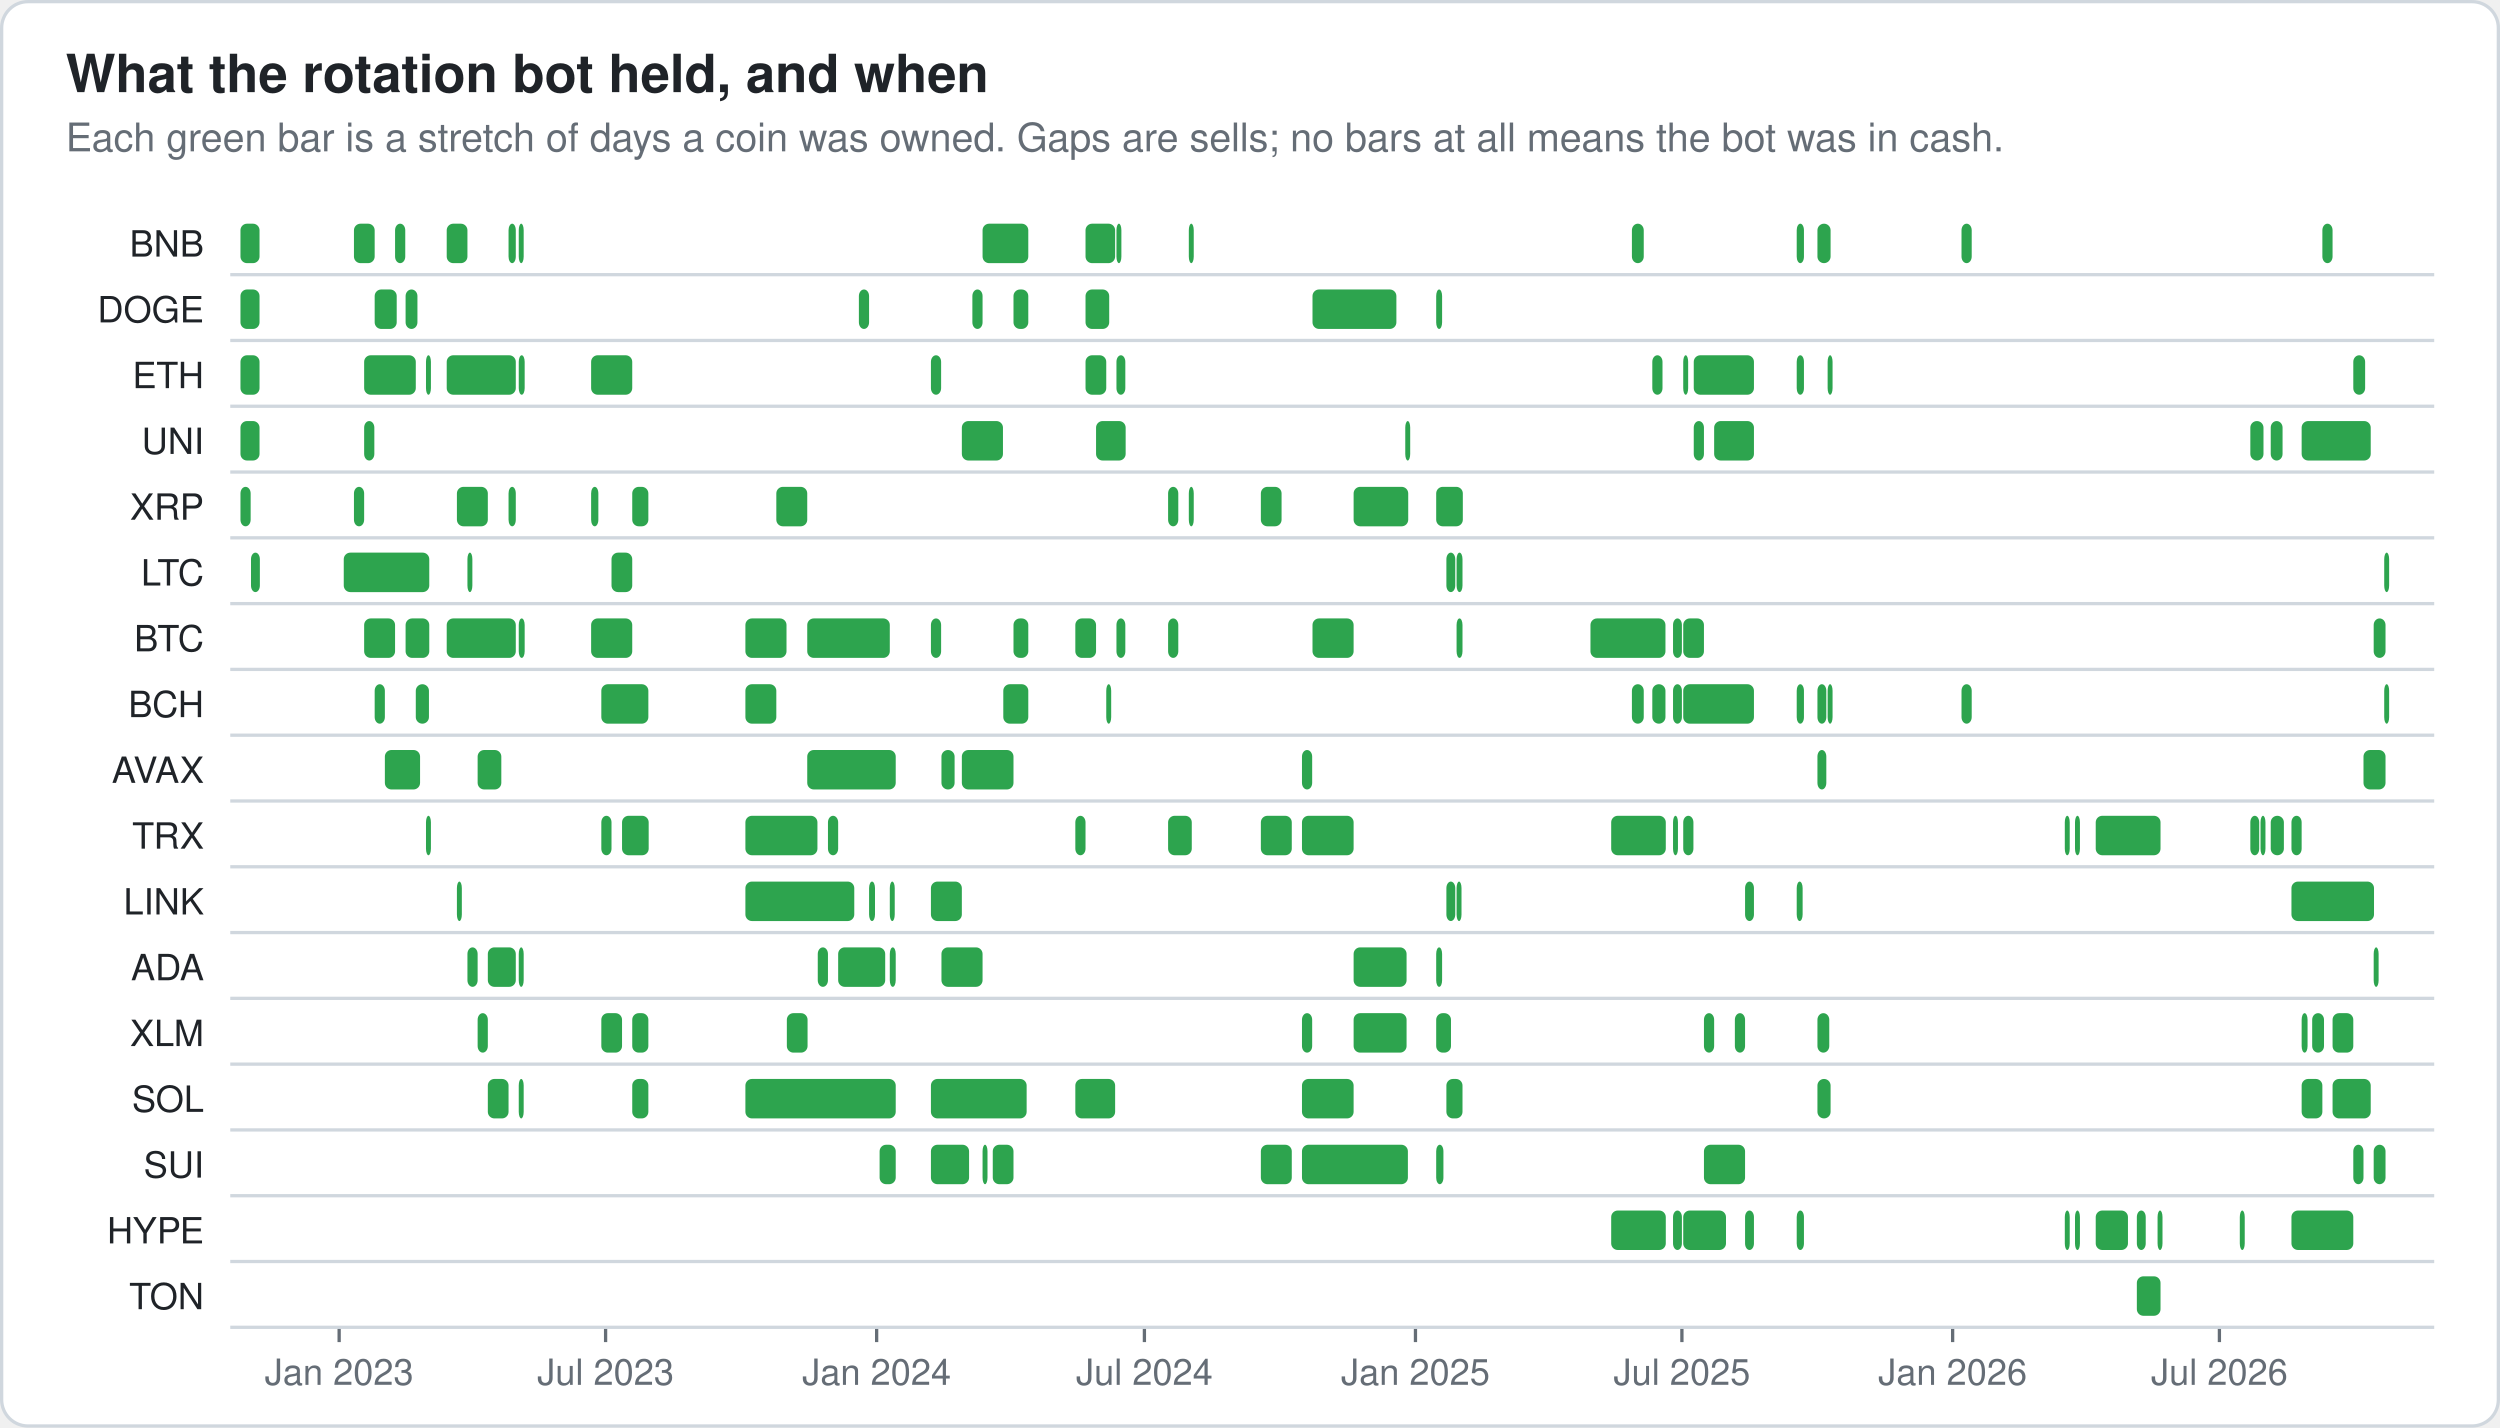
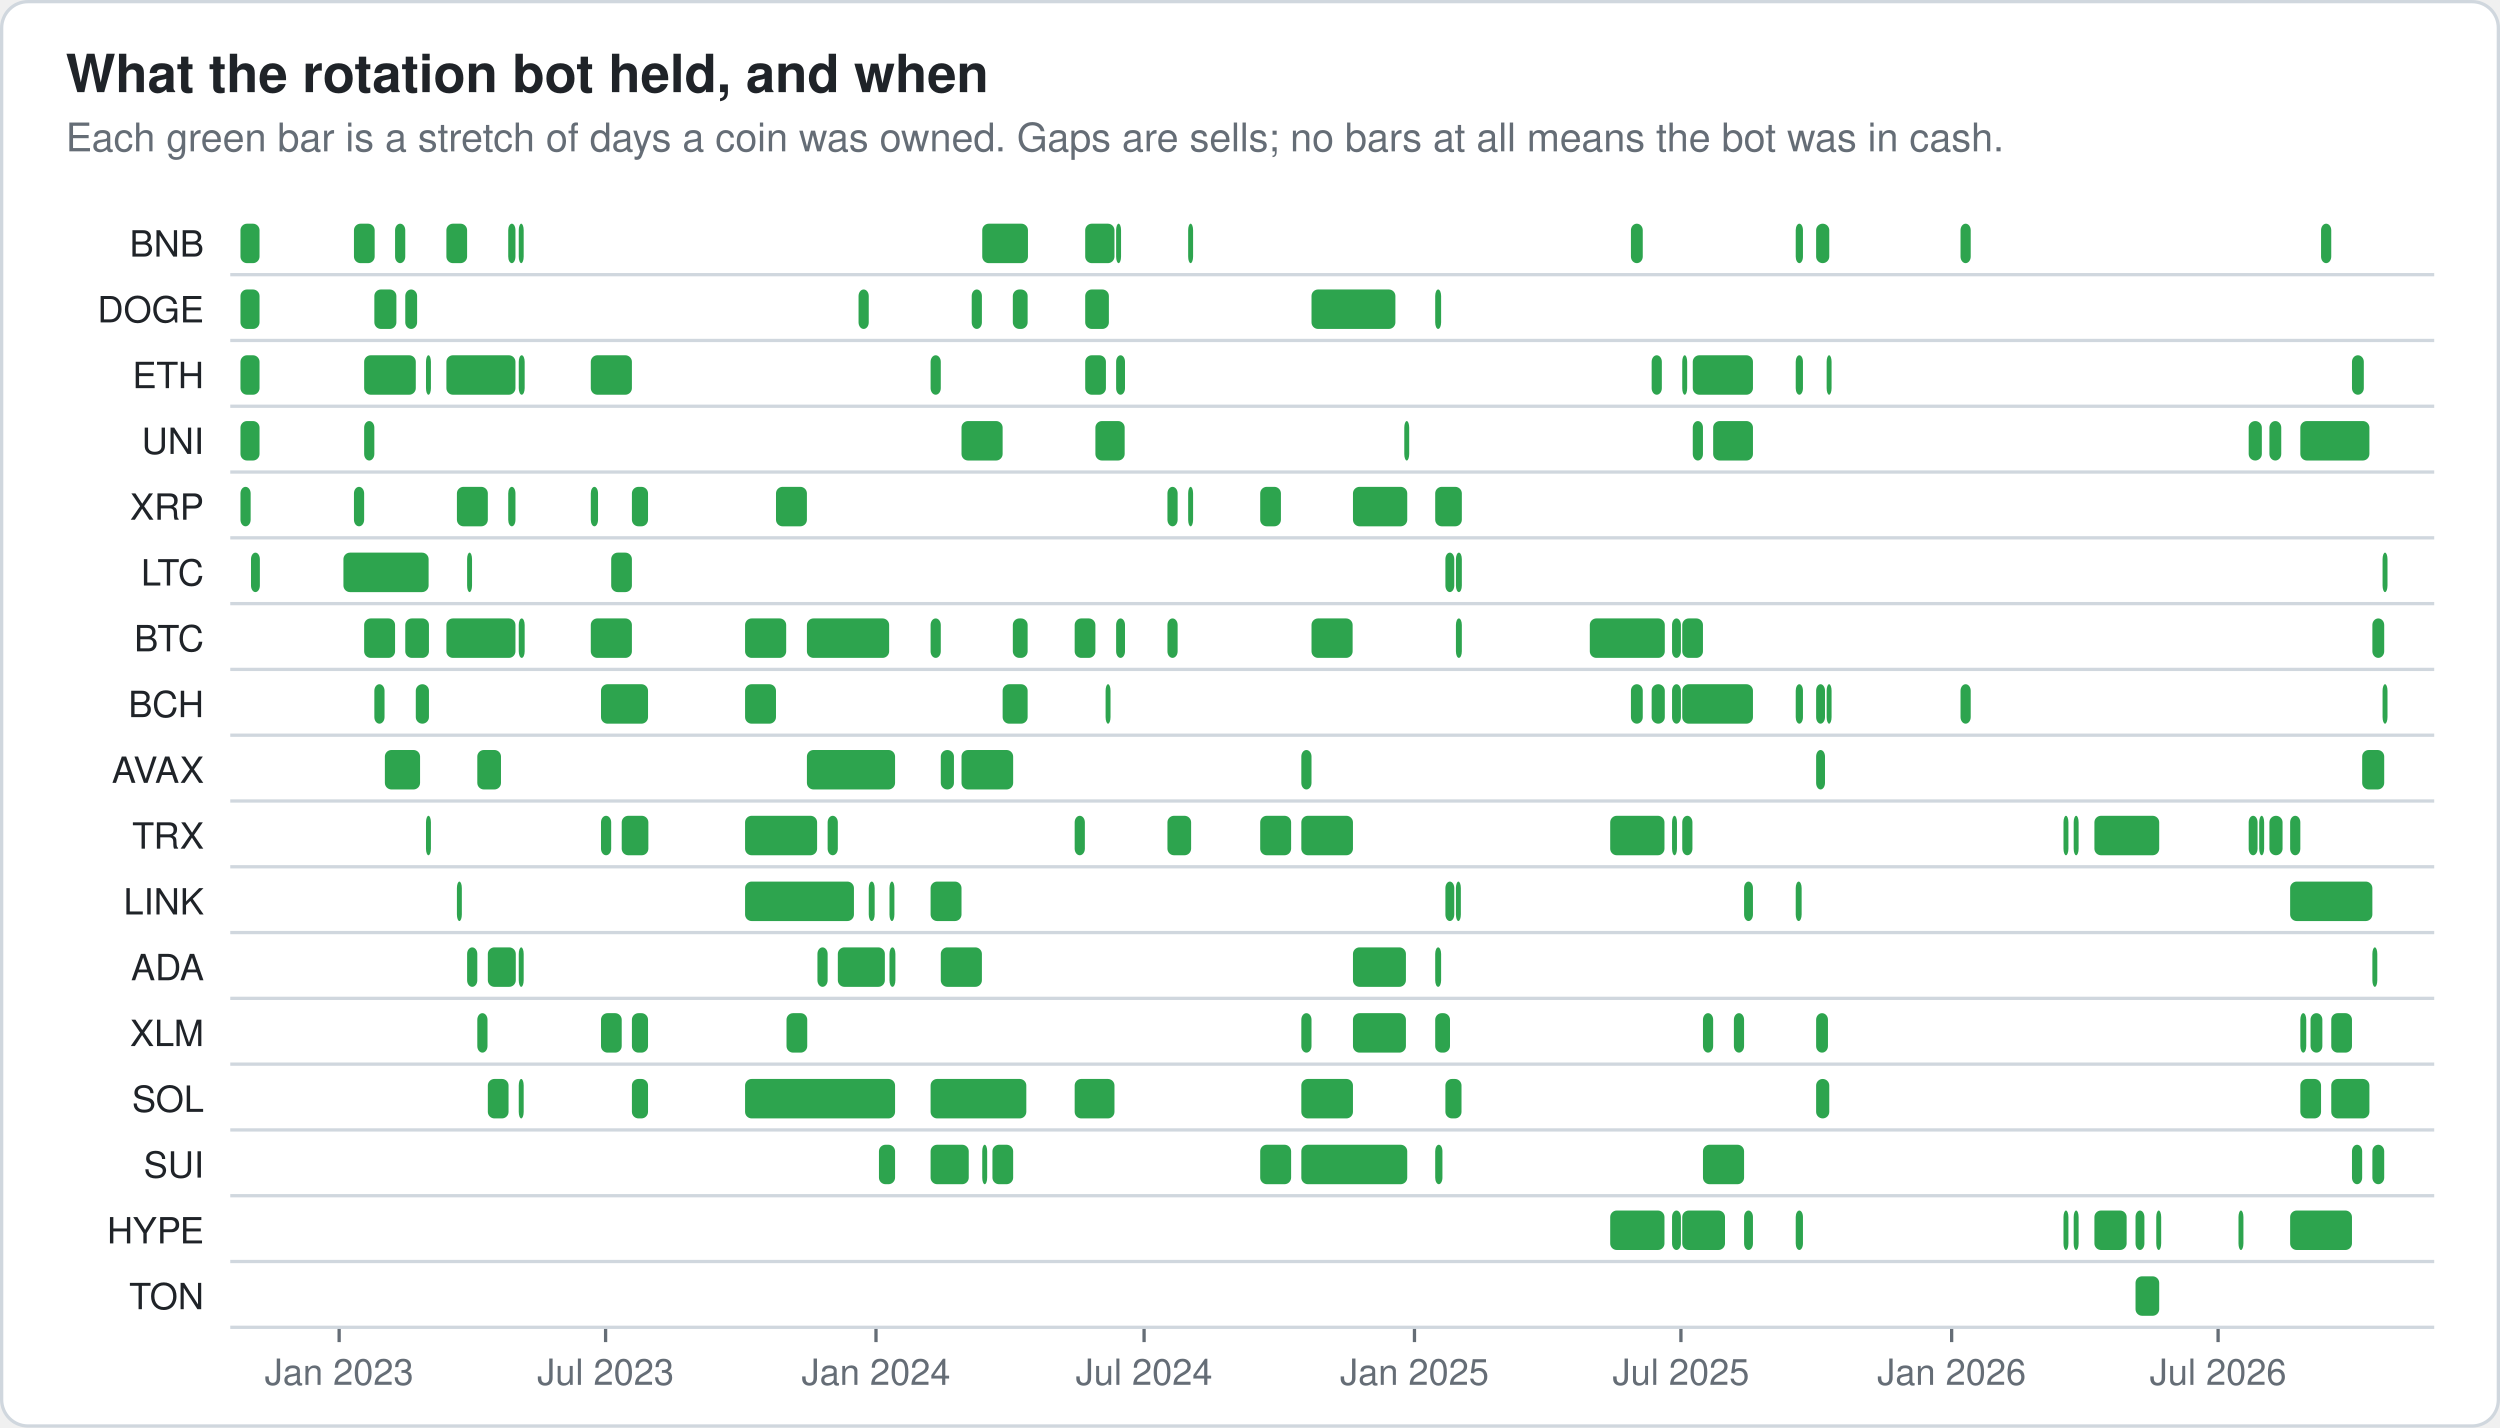
<svg xmlns="http://www.w3.org/2000/svg" width="760" height="434" viewBox="0 0 760 434" font-family="Helvetica, Arial, sans-serif">
  <rect x="0.5" y="0.5" width="759" height="433" rx="8" fill="#ffffff" stroke="#d0d7de" />
  <text x="20" y="28" font-size="16" font-weight="bold" fill="#1f2328">What the rotation bot held, and when</text>
  <text x="20" y="46" font-size="12" fill="#656d76">Each green bar is a stretch of days a coin was owned. Gaps are sells; no bars at all means the bot was in cash.</text>
  <text x="62" y="78" font-size="11" text-anchor="end" fill="#1f2328">BNB</text>
  <line x1="70" y1="83.5" x2="740" y2="83.5" stroke="#d0d7de" />
  <rect x="73.1" y="68" width="5.8" height="12" rx="2" fill="#2da44e" />
  <rect x="107.6" y="68" width="6.3" height="12" rx="2" fill="#2da44e" />
  <rect x="120.1" y="68" width="3.1" height="12" rx="2" fill="#2da44e" />
-   <rect x="135.8" y="68" width="6.3" height="12" rx="2" fill="#2da44e" />
-   <rect x="154.6" y="68" width="2.2" height="12" rx="2" fill="#2da44e" />
+   <rect x="135.7" y="68" width="6.3" height="12" rx="2" fill="#2da44e" />
+   <rect x="154.5" y="68" width="2.2" height="12" rx="2" fill="#2da44e" />
  <rect x="157.7" y="68" width="1.5" height="12" rx="2" fill="#2da44e" />
-   <rect x="298.7" y="68" width="13.9" height="12" rx="2" fill="#2da44e" />
-   <rect x="330.0" y="68" width="9.0" height="12" rx="2" fill="#2da44e" />
-   <rect x="339.4" y="68" width="1.5" height="12" rx="2" fill="#2da44e" />
-   <rect x="361.4" y="68" width="1.5" height="12" rx="2" fill="#2da44e" />
-   <rect x="496.1" y="68" width="3.6" height="12" rx="2" fill="#2da44e" />
-   <rect x="546.2" y="68" width="2.2" height="12" rx="2" fill="#2da44e" />
-   <rect x="552.5" y="68" width="4.0" height="12" rx="2" fill="#2da44e" />
-   <rect x="596.3" y="68" width="3.1" height="12" rx="2" fill="#2da44e" />
-   <rect x="706.0" y="68" width="3.1" height="12" rx="2" fill="#2da44e" />
+   <rect x="298.6" y="68" width="13.9" height="12" rx="2" fill="#2da44e" />
+   <rect x="329.9" y="68" width="8.9" height="12" rx="2" fill="#2da44e" />
+   <rect x="339.3" y="68" width="1.5" height="12" rx="2" fill="#2da44e" />
+   <rect x="361.2" y="68" width="1.5" height="12" rx="2" fill="#2da44e" />
+   <rect x="495.8" y="68" width="3.6" height="12" rx="2" fill="#2da44e" />
+   <rect x="545.9" y="68" width="2.2" height="12" rx="2" fill="#2da44e" />
+   <rect x="552.1" y="68" width="4.0" height="12" rx="2" fill="#2da44e" />
+   <rect x="596.0" y="68" width="3.1" height="12" rx="2" fill="#2da44e" />
+   <rect x="705.6" y="68" width="3.1" height="12" rx="2" fill="#2da44e" />
  <text x="62" y="98" font-size="11" text-anchor="end" fill="#1f2328">DOGE</text>
  <line x1="70" y1="103.5" x2="740" y2="103.5" stroke="#d0d7de" />
  <rect x="73.1" y="88" width="5.8" height="12" rx="2" fill="#2da44e" />
-   <rect x="113.9" y="88" width="6.7" height="12" rx="2" fill="#2da44e" />
-   <rect x="123.3" y="88" width="3.6" height="12" rx="2" fill="#2da44e" />
-   <rect x="261.1" y="88" width="3.1" height="12" rx="2" fill="#2da44e" />
-   <rect x="295.6" y="88" width="3.1" height="12" rx="2" fill="#2da44e" />
-   <rect x="308.1" y="88" width="4.5" height="12" rx="2" fill="#2da44e" />
-   <rect x="330.0" y="88" width="7.2" height="12" rx="2" fill="#2da44e" />
-   <rect x="399.0" y="88" width="25.5" height="12" rx="2" fill="#2da44e" />
-   <rect x="436.6" y="88" width="1.8" height="12" rx="2" fill="#2da44e" />
+   <rect x="113.8" y="88" width="6.7" height="12" rx="2" fill="#2da44e" />
+   <rect x="123.2" y="88" width="3.6" height="12" rx="2" fill="#2da44e" />
+   <rect x="261.0" y="88" width="3.1" height="12" rx="2" fill="#2da44e" />
+   <rect x="295.4" y="88" width="3.1" height="12" rx="2" fill="#2da44e" />
+   <rect x="307.9" y="88" width="4.5" height="12" rx="2" fill="#2da44e" />
+   <rect x="329.9" y="88" width="7.2" height="12" rx="2" fill="#2da44e" />
+   <rect x="398.7" y="88" width="25.5" height="12" rx="2" fill="#2da44e" />
+   <rect x="436.3" y="88" width="1.8" height="12" rx="2" fill="#2da44e" />
  <text x="62" y="118" font-size="11" text-anchor="end" fill="#1f2328">ETH</text>
  <line x1="70" y1="123.5" x2="740" y2="123.5" stroke="#d0d7de" />
  <rect x="73.1" y="108" width="5.8" height="12" rx="2" fill="#2da44e" />
  <rect x="110.7" y="108" width="15.7" height="12" rx="2" fill="#2da44e" />
  <rect x="129.5" y="108" width="1.5" height="12" rx="2" fill="#2da44e" />
-   <rect x="135.8" y="108" width="21.0" height="12" rx="2" fill="#2da44e" />
+   <rect x="135.7" y="108" width="21.0" height="12" rx="2" fill="#2da44e" />
  <rect x="157.7" y="108" width="1.8" height="12" rx="2" fill="#2da44e" />
-   <rect x="179.7" y="108" width="12.5" height="12" rx="2" fill="#2da44e" />
-   <rect x="283.0" y="108" width="3.1" height="12" rx="2" fill="#2da44e" />
-   <rect x="330.0" y="108" width="6.3" height="12" rx="2" fill="#2da44e" />
-   <rect x="339.4" y="108" width="2.7" height="12" rx="2" fill="#2da44e" />
-   <rect x="502.3" y="108" width="3.1" height="12" rx="2" fill="#2da44e" />
-   <rect x="511.7" y="108" width="1.5" height="12" rx="2" fill="#2da44e" />
-   <rect x="514.9" y="108" width="18.3" height="12" rx="2" fill="#2da44e" />
-   <rect x="546.2" y="108" width="2.2" height="12" rx="2" fill="#2da44e" />
-   <rect x="555.6" y="108" width="1.5" height="12" rx="2" fill="#2da44e" />
-   <rect x="715.4" y="108" width="3.6" height="12" rx="2" fill="#2da44e" />
+   <rect x="179.6" y="108" width="12.5" height="12" rx="2" fill="#2da44e" />
+   <rect x="282.9" y="108" width="3.1" height="12" rx="2" fill="#2da44e" />
+   <rect x="329.9" y="108" width="6.3" height="12" rx="2" fill="#2da44e" />
+   <rect x="339.3" y="108" width="2.7" height="12" rx="2" fill="#2da44e" />
+   <rect x="502.1" y="108" width="3.1" height="12" rx="2" fill="#2da44e" />
+   <rect x="511.4" y="108" width="1.5" height="12" rx="2" fill="#2da44e" />
+   <rect x="514.6" y="108" width="18.3" height="12" rx="2" fill="#2da44e" />
+   <rect x="545.9" y="108" width="2.2" height="12" rx="2" fill="#2da44e" />
+   <rect x="555.3" y="108" width="1.5" height="12" rx="2" fill="#2da44e" />
+   <rect x="715.0" y="108" width="3.6" height="12" rx="2" fill="#2da44e" />
  <text x="62" y="138" font-size="11" text-anchor="end" fill="#1f2328">UNI</text>
  <line x1="70" y1="143.5" x2="740" y2="143.5" stroke="#d0d7de" />
  <rect x="73.1" y="128" width="5.8" height="12" rx="2" fill="#2da44e" />
  <rect x="110.7" y="128" width="3.1" height="12" rx="2" fill="#2da44e" />
-   <rect x="292.4" y="128" width="12.5" height="12" rx="2" fill="#2da44e" />
-   <rect x="333.2" y="128" width="9.0" height="12" rx="2" fill="#2da44e" />
-   <rect x="427.2" y="128" width="1.5" height="12" rx="2" fill="#2da44e" />
-   <rect x="514.9" y="128" width="3.1" height="12" rx="2" fill="#2da44e" />
-   <rect x="521.1" y="128" width="12.1" height="12" rx="2" fill="#2da44e" />
-   <rect x="684.1" y="128" width="4.0" height="12" rx="2" fill="#2da44e" />
-   <rect x="690.3" y="128" width="3.6" height="12" rx="2" fill="#2da44e" />
-   <rect x="699.7" y="128" width="21.0" height="12" rx="2" fill="#2da44e" />
+   <rect x="292.3" y="128" width="12.5" height="12" rx="2" fill="#2da44e" />
+   <rect x="333.0" y="128" width="8.9" height="12" rx="2" fill="#2da44e" />
+   <rect x="426.9" y="128" width="1.5" height="12" rx="2" fill="#2da44e" />
+   <rect x="514.6" y="128" width="3.1" height="12" rx="2" fill="#2da44e" />
+   <rect x="520.8" y="128" width="12.1" height="12" rx="2" fill="#2da44e" />
+   <rect x="683.6" y="128" width="4.0" height="12" rx="2" fill="#2da44e" />
+   <rect x="689.9" y="128" width="3.6" height="12" rx="2" fill="#2da44e" />
+   <rect x="699.3" y="128" width="21.0" height="12" rx="2" fill="#2da44e" />
  <text x="62" y="158" font-size="11" text-anchor="end" fill="#1f2328">XRP</text>
  <line x1="70" y1="163.5" x2="740" y2="163.5" stroke="#d0d7de" />
  <rect x="73.1" y="148" width="3.1" height="12" rx="2" fill="#2da44e" />
  <rect x="107.6" y="148" width="3.1" height="12" rx="2" fill="#2da44e" />
  <rect x="138.9" y="148" width="9.4" height="12" rx="2" fill="#2da44e" />
-   <rect x="154.6" y="148" width="2.2" height="12" rx="2" fill="#2da44e" />
-   <rect x="179.7" y="148" width="2.2" height="12" rx="2" fill="#2da44e" />
-   <rect x="192.2" y="148" width="4.9" height="12" rx="2" fill="#2da44e" />
-   <rect x="236.0" y="148" width="9.4" height="12" rx="2" fill="#2da44e" />
-   <rect x="355.1" y="148" width="3.1" height="12" rx="2" fill="#2da44e" />
-   <rect x="361.4" y="148" width="1.5" height="12" rx="2" fill="#2da44e" />
-   <rect x="383.3" y="148" width="6.3" height="12" rx="2" fill="#2da44e" />
-   <rect x="411.5" y="148" width="16.6" height="12" rx="2" fill="#2da44e" />
-   <rect x="436.6" y="148" width="8.1" height="12" rx="2" fill="#2da44e" />
+   <rect x="154.5" y="148" width="2.2" height="12" rx="2" fill="#2da44e" />
+   <rect x="179.6" y="148" width="2.2" height="12" rx="2" fill="#2da44e" />
+   <rect x="192.1" y="148" width="4.9" height="12" rx="2" fill="#2da44e" />
+   <rect x="235.9" y="148" width="9.4" height="12" rx="2" fill="#2da44e" />
+   <rect x="354.9" y="148" width="3.1" height="12" rx="2" fill="#2da44e" />
+   <rect x="361.2" y="148" width="1.5" height="12" rx="2" fill="#2da44e" />
+   <rect x="383.1" y="148" width="6.3" height="12" rx="2" fill="#2da44e" />
+   <rect x="411.3" y="148" width="16.5" height="12" rx="2" fill="#2da44e" />
+   <rect x="436.3" y="148" width="8.1" height="12" rx="2" fill="#2da44e" />
  <text x="62" y="178" font-size="11" text-anchor="end" fill="#1f2328">LTC</text>
  <line x1="70" y1="183.5" x2="740" y2="183.5" stroke="#d0d7de" />
  <rect x="76.3" y="168" width="2.7" height="12" rx="2" fill="#2da44e" />
-   <rect x="104.5" y="168" width="26.0" height="12" rx="2" fill="#2da44e" />
-   <rect x="142.1" y="168" width="1.5" height="12" rx="2" fill="#2da44e" />
-   <rect x="185.9" y="168" width="6.3" height="12" rx="2" fill="#2da44e" />
-   <rect x="439.7" y="168" width="2.7" height="12" rx="2" fill="#2da44e" />
-   <rect x="442.8" y="168" width="1.8" height="12" rx="2" fill="#2da44e" />
-   <rect x="724.8" y="168" width="1.5" height="12" rx="2" fill="#2da44e" />
+   <rect x="104.4" y="168" width="25.9" height="12" rx="2" fill="#2da44e" />
+   <rect x="142.0" y="168" width="1.5" height="12" rx="2" fill="#2da44e" />
+   <rect x="185.8" y="168" width="6.3" height="12" rx="2" fill="#2da44e" />
+   <rect x="439.4" y="168" width="2.7" height="12" rx="2" fill="#2da44e" />
+   <rect x="442.6" y="168" width="1.8" height="12" rx="2" fill="#2da44e" />
+   <rect x="724.3" y="168" width="1.5" height="12" rx="2" fill="#2da44e" />
  <text x="62" y="198" font-size="11" text-anchor="end" fill="#1f2328">BTC</text>
  <line x1="70" y1="203.5" x2="740" y2="203.5" stroke="#d0d7de" />
  <rect x="110.7" y="188" width="9.4" height="12" rx="2" fill="#2da44e" />
-   <rect x="123.3" y="188" width="7.2" height="12" rx="2" fill="#2da44e" />
-   <rect x="135.8" y="188" width="21.0" height="12" rx="2" fill="#2da44e" />
+   <rect x="123.2" y="188" width="7.2" height="12" rx="2" fill="#2da44e" />
+   <rect x="135.7" y="188" width="21.0" height="12" rx="2" fill="#2da44e" />
  <rect x="157.7" y="188" width="1.8" height="12" rx="2" fill="#2da44e" />
-   <rect x="179.7" y="188" width="12.5" height="12" rx="2" fill="#2da44e" />
-   <rect x="226.6" y="188" width="12.5" height="12" rx="2" fill="#2da44e" />
-   <rect x="245.4" y="188" width="25.1" height="12" rx="2" fill="#2da44e" />
-   <rect x="283.0" y="188" width="3.1" height="12" rx="2" fill="#2da44e" />
-   <rect x="308.1" y="188" width="4.5" height="12" rx="2" fill="#2da44e" />
-   <rect x="326.9" y="188" width="6.3" height="12" rx="2" fill="#2da44e" />
-   <rect x="339.4" y="188" width="2.7" height="12" rx="2" fill="#2da44e" />
-   <rect x="355.1" y="188" width="3.1" height="12" rx="2" fill="#2da44e" />
-   <rect x="399.0" y="188" width="12.5" height="12" rx="2" fill="#2da44e" />
-   <rect x="442.8" y="188" width="1.8" height="12" rx="2" fill="#2da44e" />
-   <rect x="483.5" y="188" width="22.8" height="12" rx="2" fill="#2da44e" />
-   <rect x="508.6" y="188" width="2.7" height="12" rx="2" fill="#2da44e" />
-   <rect x="511.7" y="188" width="6.3" height="12" rx="2" fill="#2da44e" />
-   <rect x="721.6" y="188" width="3.6" height="12" rx="2" fill="#2da44e" />
+   <rect x="179.6" y="188" width="12.5" height="12" rx="2" fill="#2da44e" />
+   <rect x="226.5" y="188" width="12.5" height="12" rx="2" fill="#2da44e" />
+   <rect x="245.3" y="188" width="25.0" height="12" rx="2" fill="#2da44e" />
+   <rect x="282.9" y="188" width="3.1" height="12" rx="2" fill="#2da44e" />
+   <rect x="307.9" y="188" width="4.5" height="12" rx="2" fill="#2da44e" />
+   <rect x="326.7" y="188" width="6.3" height="12" rx="2" fill="#2da44e" />
+   <rect x="339.3" y="188" width="2.7" height="12" rx="2" fill="#2da44e" />
+   <rect x="354.9" y="188" width="3.1" height="12" rx="2" fill="#2da44e" />
+   <rect x="398.7" y="188" width="12.5" height="12" rx="2" fill="#2da44e" />
+   <rect x="442.6" y="188" width="1.8" height="12" rx="2" fill="#2da44e" />
+   <rect x="483.3" y="188" width="22.8" height="12" rx="2" fill="#2da44e" />
+   <rect x="508.3" y="188" width="2.7" height="12" rx="2" fill="#2da44e" />
+   <rect x="511.4" y="188" width="6.3" height="12" rx="2" fill="#2da44e" />
+   <rect x="721.2" y="188" width="3.6" height="12" rx="2" fill="#2da44e" />
  <text x="62" y="218" font-size="11" text-anchor="end" fill="#1f2328">BCH</text>
  <line x1="70" y1="223.5" x2="740" y2="223.5" stroke="#d0d7de" />
-   <rect x="113.9" y="208" width="3.1" height="12" rx="2" fill="#2da44e" />
+   <rect x="113.8" y="208" width="3.1" height="12" rx="2" fill="#2da44e" />
  <rect x="126.4" y="208" width="4.0" height="12" rx="2" fill="#2da44e" />
-   <rect x="182.8" y="208" width="14.3" height="12" rx="2" fill="#2da44e" />
-   <rect x="226.6" y="208" width="9.4" height="12" rx="2" fill="#2da44e" />
-   <rect x="305.0" y="208" width="7.6" height="12" rx="2" fill="#2da44e" />
-   <rect x="336.3" y="208" width="1.5" height="12" rx="2" fill="#2da44e" />
-   <rect x="496.1" y="208" width="3.6" height="12" rx="2" fill="#2da44e" />
-   <rect x="502.3" y="208" width="4.0" height="12" rx="2" fill="#2da44e" />
-   <rect x="508.6" y="208" width="2.7" height="12" rx="2" fill="#2da44e" />
-   <rect x="511.7" y="208" width="21.5" height="12" rx="2" fill="#2da44e" />
-   <rect x="546.2" y="208" width="2.2" height="12" rx="2" fill="#2da44e" />
-   <rect x="552.5" y="208" width="2.7" height="12" rx="2" fill="#2da44e" />
-   <rect x="555.6" y="208" width="1.5" height="12" rx="2" fill="#2da44e" />
-   <rect x="596.3" y="208" width="3.1" height="12" rx="2" fill="#2da44e" />
-   <rect x="724.8" y="208" width="1.5" height="12" rx="2" fill="#2da44e" />
+   <rect x="182.7" y="208" width="14.3" height="12" rx="2" fill="#2da44e" />
+   <rect x="226.5" y="208" width="9.4" height="12" rx="2" fill="#2da44e" />
+   <rect x="304.8" y="208" width="7.6" height="12" rx="2" fill="#2da44e" />
+   <rect x="336.1" y="208" width="1.5" height="12" rx="2" fill="#2da44e" />
+   <rect x="495.8" y="208" width="3.6" height="12" rx="2" fill="#2da44e" />
+   <rect x="502.1" y="208" width="4.0" height="12" rx="2" fill="#2da44e" />
+   <rect x="508.3" y="208" width="2.7" height="12" rx="2" fill="#2da44e" />
+   <rect x="511.4" y="208" width="21.5" height="12" rx="2" fill="#2da44e" />
+   <rect x="545.9" y="208" width="2.2" height="12" rx="2" fill="#2da44e" />
+   <rect x="552.1" y="208" width="2.7" height="12" rx="2" fill="#2da44e" />
+   <rect x="555.3" y="208" width="1.5" height="12" rx="2" fill="#2da44e" />
+   <rect x="596.0" y="208" width="3.1" height="12" rx="2" fill="#2da44e" />
+   <rect x="724.3" y="208" width="1.5" height="12" rx="2" fill="#2da44e" />
  <text x="62" y="238" font-size="11" text-anchor="end" fill="#1f2328">AVAX</text>
  <line x1="70" y1="243.5" x2="740" y2="243.5" stroke="#d0d7de" />
  <rect x="117.0" y="228" width="10.7" height="12" rx="2" fill="#2da44e" />
-   <rect x="145.2" y="228" width="7.2" height="12" rx="2" fill="#2da44e" />
-   <rect x="245.4" y="228" width="26.9" height="12" rx="2" fill="#2da44e" />
-   <rect x="286.2" y="228" width="4.0" height="12" rx="2" fill="#2da44e" />
-   <rect x="292.4" y="228" width="15.7" height="12" rx="2" fill="#2da44e" />
-   <rect x="395.8" y="228" width="3.1" height="12" rx="2" fill="#2da44e" />
-   <rect x="552.5" y="228" width="2.7" height="12" rx="2" fill="#2da44e" />
-   <rect x="718.5" y="228" width="6.7" height="12" rx="2" fill="#2da44e" />
+   <rect x="145.1" y="228" width="7.2" height="12" rx="2" fill="#2da44e" />
+   <rect x="245.3" y="228" width="26.8" height="12" rx="2" fill="#2da44e" />
+   <rect x="286.0" y="228" width="4.0" height="12" rx="2" fill="#2da44e" />
+   <rect x="292.3" y="228" width="15.7" height="12" rx="2" fill="#2da44e" />
+   <rect x="395.6" y="228" width="3.1" height="12" rx="2" fill="#2da44e" />
+   <rect x="552.1" y="228" width="2.7" height="12" rx="2" fill="#2da44e" />
+   <rect x="718.1" y="228" width="6.7" height="12" rx="2" fill="#2da44e" />
  <text x="62" y="258" font-size="11" text-anchor="end" fill="#1f2328">TRX</text>
  <line x1="70" y1="263.5" x2="740" y2="263.5" stroke="#d0d7de" />
  <rect x="129.5" y="248" width="1.5" height="12" rx="2" fill="#2da44e" />
-   <rect x="182.8" y="248" width="3.1" height="12" rx="2" fill="#2da44e" />
-   <rect x="189.1" y="248" width="8.1" height="12" rx="2" fill="#2da44e" />
-   <rect x="226.6" y="248" width="21.9" height="12" rx="2" fill="#2da44e" />
-   <rect x="251.7" y="248" width="3.1" height="12" rx="2" fill="#2da44e" />
-   <rect x="326.9" y="248" width="3.1" height="12" rx="2" fill="#2da44e" />
-   <rect x="355.1" y="248" width="7.2" height="12" rx="2" fill="#2da44e" />
-   <rect x="383.3" y="248" width="9.4" height="12" rx="2" fill="#2da44e" />
-   <rect x="395.8" y="248" width="15.7" height="12" rx="2" fill="#2da44e" />
-   <rect x="489.8" y="248" width="16.6" height="12" rx="2" fill="#2da44e" />
-   <rect x="508.6" y="248" width="1.5" height="12" rx="2" fill="#2da44e" />
-   <rect x="511.7" y="248" width="3.1" height="12" rx="2" fill="#2da44e" />
-   <rect x="627.7" y="248" width="1.5" height="12" rx="2" fill="#2da44e" />
-   <rect x="630.8" y="248" width="1.5" height="12" rx="2" fill="#2da44e" />
-   <rect x="637.1" y="248" width="19.7" height="12" rx="2" fill="#2da44e" />
-   <rect x="684.1" y="248" width="2.7" height="12" rx="2" fill="#2da44e" />
-   <rect x="687.2" y="248" width="1.5" height="12" rx="2" fill="#2da44e" />
-   <rect x="690.3" y="248" width="4.0" height="12" rx="2" fill="#2da44e" />
-   <rect x="696.6" y="248" width="3.1" height="12" rx="2" fill="#2da44e" />
+   <rect x="182.7" y="248" width="3.1" height="12" rx="2" fill="#2da44e" />
+   <rect x="189.0" y="248" width="8.1" height="12" rx="2" fill="#2da44e" />
+   <rect x="226.5" y="248" width="21.9" height="12" rx="2" fill="#2da44e" />
+   <rect x="251.6" y="248" width="3.1" height="12" rx="2" fill="#2da44e" />
+   <rect x="326.7" y="248" width="3.1" height="12" rx="2" fill="#2da44e" />
+   <rect x="354.9" y="248" width="7.2" height="12" rx="2" fill="#2da44e" />
+   <rect x="383.1" y="248" width="9.4" height="12" rx="2" fill="#2da44e" />
+   <rect x="395.6" y="248" width="15.7" height="12" rx="2" fill="#2da44e" />
+   <rect x="489.5" y="248" width="16.5" height="12" rx="2" fill="#2da44e" />
+   <rect x="508.3" y="248" width="1.5" height="12" rx="2" fill="#2da44e" />
+   <rect x="511.4" y="248" width="3.1" height="12" rx="2" fill="#2da44e" />
+   <rect x="627.3" y="248" width="1.5" height="12" rx="2" fill="#2da44e" />
+   <rect x="630.4" y="248" width="1.5" height="12" rx="2" fill="#2da44e" />
+   <rect x="636.7" y="248" width="19.7" height="12" rx="2" fill="#2da44e" />
+   <rect x="683.6" y="248" width="2.7" height="12" rx="2" fill="#2da44e" />
+   <rect x="686.8" y="248" width="1.5" height="12" rx="2" fill="#2da44e" />
+   <rect x="689.9" y="248" width="4.0" height="12" rx="2" fill="#2da44e" />
+   <rect x="696.2" y="248" width="3.1" height="12" rx="2" fill="#2da44e" />
  <text x="62" y="278" font-size="11" text-anchor="end" fill="#1f2328">LINK</text>
  <line x1="70" y1="283.5" x2="740" y2="283.5" stroke="#d0d7de" />
  <rect x="138.9" y="268" width="1.5" height="12" rx="2" fill="#2da44e" />
-   <rect x="226.6" y="268" width="33.1" height="12" rx="2" fill="#2da44e" />
-   <rect x="264.2" y="268" width="1.8" height="12" rx="2" fill="#2da44e" />
-   <rect x="270.5" y="268" width="1.5" height="12" rx="2" fill="#2da44e" />
-   <rect x="283.0" y="268" width="9.4" height="12" rx="2" fill="#2da44e" />
-   <rect x="439.7" y="268" width="2.7" height="12" rx="2" fill="#2da44e" />
-   <rect x="442.8" y="268" width="1.5" height="12" rx="2" fill="#2da44e" />
-   <rect x="530.5" y="268" width="2.7" height="12" rx="2" fill="#2da44e" />
-   <rect x="546.2" y="268" width="1.8" height="12" rx="2" fill="#2da44e" />
-   <rect x="696.6" y="268" width="25.1" height="12" rx="2" fill="#2da44e" />
+   <rect x="226.5" y="268" width="33.1" height="12" rx="2" fill="#2da44e" />
+   <rect x="264.1" y="268" width="1.8" height="12" rx="2" fill="#2da44e" />
+   <rect x="270.4" y="268" width="1.5" height="12" rx="2" fill="#2da44e" />
+   <rect x="282.9" y="268" width="9.4" height="12" rx="2" fill="#2da44e" />
+   <rect x="439.4" y="268" width="2.7" height="12" rx="2" fill="#2da44e" />
+   <rect x="442.6" y="268" width="1.5" height="12" rx="2" fill="#2da44e" />
+   <rect x="530.2" y="268" width="2.7" height="12" rx="2" fill="#2da44e" />
+   <rect x="545.9" y="268" width="1.8" height="12" rx="2" fill="#2da44e" />
+   <rect x="696.2" y="268" width="25.0" height="12" rx="2" fill="#2da44e" />
  <text x="62" y="298" font-size="11" text-anchor="end" fill="#1f2328">ADA</text>
  <line x1="70" y1="303.5" x2="740" y2="303.5" stroke="#d0d7de" />
-   <rect x="142.1" y="288" width="3.1" height="12" rx="2" fill="#2da44e" />
+   <rect x="142.0" y="288" width="3.1" height="12" rx="2" fill="#2da44e" />
  <rect x="148.3" y="288" width="8.5" height="12" rx="2" fill="#2da44e" />
  <rect x="157.7" y="288" width="1.5" height="12" rx="2" fill="#2da44e" />
-   <rect x="248.6" y="288" width="3.1" height="12" rx="2" fill="#2da44e" />
-   <rect x="254.8" y="288" width="14.3" height="12" rx="2" fill="#2da44e" />
-   <rect x="270.5" y="288" width="1.8" height="12" rx="2" fill="#2da44e" />
-   <rect x="286.2" y="288" width="12.5" height="12" rx="2" fill="#2da44e" />
-   <rect x="411.5" y="288" width="16.1" height="12" rx="2" fill="#2da44e" />
-   <rect x="436.6" y="288" width="1.8" height="12" rx="2" fill="#2da44e" />
-   <rect x="721.6" y="288" width="1.5" height="12" rx="2" fill="#2da44e" />
+   <rect x="248.5" y="288" width="3.1" height="12" rx="2" fill="#2da44e" />
+   <rect x="254.7" y="288" width="14.3" height="12" rx="2" fill="#2da44e" />
+   <rect x="270.4" y="288" width="1.8" height="12" rx="2" fill="#2da44e" />
+   <rect x="286.0" y="288" width="12.5" height="12" rx="2" fill="#2da44e" />
+   <rect x="411.3" y="288" width="16.1" height="12" rx="2" fill="#2da44e" />
+   <rect x="436.3" y="288" width="1.8" height="12" rx="2" fill="#2da44e" />
+   <rect x="721.2" y="288" width="1.5" height="12" rx="2" fill="#2da44e" />
  <text x="62" y="318" font-size="11" text-anchor="end" fill="#1f2328">XLM</text>
  <line x1="70" y1="323.5" x2="740" y2="323.5" stroke="#d0d7de" />
-   <rect x="145.2" y="308" width="3.1" height="12" rx="2" fill="#2da44e" />
-   <rect x="182.8" y="308" width="6.3" height="12" rx="2" fill="#2da44e" />
-   <rect x="192.2" y="308" width="4.9" height="12" rx="2" fill="#2da44e" />
-   <rect x="239.2" y="308" width="6.3" height="12" rx="2" fill="#2da44e" />
-   <rect x="395.8" y="308" width="3.1" height="12" rx="2" fill="#2da44e" />
-   <rect x="411.5" y="308" width="16.1" height="12" rx="2" fill="#2da44e" />
-   <rect x="436.6" y="308" width="4.5" height="12" rx="2" fill="#2da44e" />
-   <rect x="518.0" y="308" width="3.1" height="12" rx="2" fill="#2da44e" />
-   <rect x="527.4" y="308" width="3.1" height="12" rx="2" fill="#2da44e" />
-   <rect x="552.5" y="308" width="3.6" height="12" rx="2" fill="#2da44e" />
-   <rect x="699.7" y="308" width="1.8" height="12" rx="2" fill="#2da44e" />
-   <rect x="702.9" y="308" width="3.6" height="12" rx="2" fill="#2da44e" />
-   <rect x="709.1" y="308" width="6.3" height="12" rx="2" fill="#2da44e" />
+   <rect x="145.1" y="308" width="3.1" height="12" rx="2" fill="#2da44e" />
+   <rect x="182.7" y="308" width="6.3" height="12" rx="2" fill="#2da44e" />
+   <rect x="192.1" y="308" width="4.9" height="12" rx="2" fill="#2da44e" />
+   <rect x="239.1" y="308" width="6.3" height="12" rx="2" fill="#2da44e" />
+   <rect x="395.6" y="308" width="3.1" height="12" rx="2" fill="#2da44e" />
+   <rect x="411.3" y="308" width="16.1" height="12" rx="2" fill="#2da44e" />
+   <rect x="436.3" y="308" width="4.5" height="12" rx="2" fill="#2da44e" />
+   <rect x="517.7" y="308" width="3.1" height="12" rx="2" fill="#2da44e" />
+   <rect x="527.1" y="308" width="3.1" height="12" rx="2" fill="#2da44e" />
+   <rect x="552.1" y="308" width="3.6" height="12" rx="2" fill="#2da44e" />
+   <rect x="699.3" y="308" width="1.8" height="12" rx="2" fill="#2da44e" />
+   <rect x="702.4" y="308" width="3.6" height="12" rx="2" fill="#2da44e" />
+   <rect x="708.7" y="308" width="6.3" height="12" rx="2" fill="#2da44e" />
  <text x="62" y="338" font-size="11" text-anchor="end" fill="#1f2328">SOL</text>
  <line x1="70" y1="343.5" x2="740" y2="343.5" stroke="#d0d7de" />
  <rect x="148.3" y="328" width="6.3" height="12" rx="2" fill="#2da44e" />
  <rect x="157.7" y="328" width="1.5" height="12" rx="2" fill="#2da44e" />
-   <rect x="192.2" y="328" width="4.9" height="12" rx="2" fill="#2da44e" />
-   <rect x="226.6" y="328" width="45.7" height="12" rx="2" fill="#2da44e" />
-   <rect x="283.0" y="328" width="29.1" height="12" rx="2" fill="#2da44e" />
-   <rect x="326.9" y="328" width="12.1" height="12" rx="2" fill="#2da44e" />
-   <rect x="395.8" y="328" width="15.7" height="12" rx="2" fill="#2da44e" />
-   <rect x="439.7" y="328" width="4.9" height="12" rx="2" fill="#2da44e" />
-   <rect x="552.5" y="328" width="4.0" height="12" rx="2" fill="#2da44e" />
-   <rect x="699.7" y="328" width="6.3" height="12" rx="2" fill="#2da44e" />
-   <rect x="709.1" y="328" width="11.6" height="12" rx="2" fill="#2da44e" />
+   <rect x="192.1" y="328" width="4.9" height="12" rx="2" fill="#2da44e" />
+   <rect x="226.5" y="328" width="45.6" height="12" rx="2" fill="#2da44e" />
+   <rect x="282.9" y="328" width="29.1" height="12" rx="2" fill="#2da44e" />
+   <rect x="326.7" y="328" width="12.1" height="12" rx="2" fill="#2da44e" />
+   <rect x="395.6" y="328" width="15.7" height="12" rx="2" fill="#2da44e" />
+   <rect x="439.4" y="328" width="4.9" height="12" rx="2" fill="#2da44e" />
+   <rect x="552.1" y="328" width="4.0" height="12" rx="2" fill="#2da44e" />
+   <rect x="699.3" y="328" width="6.3" height="12" rx="2" fill="#2da44e" />
+   <rect x="708.7" y="328" width="11.6" height="12" rx="2" fill="#2da44e" />
  <text x="62" y="358" font-size="11" text-anchor="end" fill="#1f2328">SUI</text>
  <line x1="70" y1="363.5" x2="740" y2="363.5" stroke="#d0d7de" />
-   <rect x="267.4" y="348" width="4.9" height="12" rx="2" fill="#2da44e" />
-   <rect x="283.0" y="348" width="11.6" height="12" rx="2" fill="#2da44e" />
-   <rect x="298.7" y="348" width="1.5" height="12" rx="2" fill="#2da44e" />
-   <rect x="301.8" y="348" width="6.3" height="12" rx="2" fill="#2da44e" />
-   <rect x="383.3" y="348" width="9.4" height="12" rx="2" fill="#2da44e" />
-   <rect x="395.8" y="348" width="32.2" height="12" rx="2" fill="#2da44e" />
-   <rect x="436.6" y="348" width="2.2" height="12" rx="2" fill="#2da44e" />
-   <rect x="518.0" y="348" width="12.5" height="12" rx="2" fill="#2da44e" />
-   <rect x="715.4" y="348" width="3.1" height="12" rx="2" fill="#2da44e" />
-   <rect x="721.6" y="348" width="3.6" height="12" rx="2" fill="#2da44e" />
+   <rect x="267.2" y="348" width="4.9" height="12" rx="2" fill="#2da44e" />
+   <rect x="282.9" y="348" width="11.6" height="12" rx="2" fill="#2da44e" />
+   <rect x="298.6" y="348" width="1.5" height="12" rx="2" fill="#2da44e" />
+   <rect x="301.7" y="348" width="6.3" height="12" rx="2" fill="#2da44e" />
+   <rect x="383.1" y="348" width="9.4" height="12" rx="2" fill="#2da44e" />
+   <rect x="395.6" y="348" width="32.2" height="12" rx="2" fill="#2da44e" />
+   <rect x="436.3" y="348" width="2.2" height="12" rx="2" fill="#2da44e" />
+   <rect x="517.7" y="348" width="12.5" height="12" rx="2" fill="#2da44e" />
+   <rect x="715.0" y="348" width="3.1" height="12" rx="2" fill="#2da44e" />
+   <rect x="721.2" y="348" width="3.6" height="12" rx="2" fill="#2da44e" />
  <text x="62" y="378" font-size="11" text-anchor="end" fill="#1f2328">HYPE</text>
  <line x1="70" y1="383.5" x2="740" y2="383.5" stroke="#d0d7de" />
-   <rect x="489.8" y="368" width="16.6" height="12" rx="2" fill="#2da44e" />
-   <rect x="508.6" y="368" width="2.7" height="12" rx="2" fill="#2da44e" />
-   <rect x="511.7" y="368" width="13.0" height="12" rx="2" fill="#2da44e" />
-   <rect x="530.5" y="368" width="2.7" height="12" rx="2" fill="#2da44e" />
-   <rect x="546.2" y="368" width="2.2" height="12" rx="2" fill="#2da44e" />
-   <rect x="627.7" y="368" width="1.5" height="12" rx="2" fill="#2da44e" />
-   <rect x="630.8" y="368" width="1.5" height="12" rx="2" fill="#2da44e" />
-   <rect x="637.1" y="368" width="9.8" height="12" rx="2" fill="#2da44e" />
-   <rect x="649.6" y="368" width="2.7" height="12" rx="2" fill="#2da44e" />
-   <rect x="655.9" y="368" width="1.5" height="12" rx="2" fill="#2da44e" />
-   <rect x="680.9" y="368" width="1.5" height="12" rx="2" fill="#2da44e" />
-   <rect x="696.6" y="368" width="18.8" height="12" rx="2" fill="#2da44e" />
+   <rect x="489.5" y="368" width="16.5" height="12" rx="2" fill="#2da44e" />
+   <rect x="508.3" y="368" width="2.7" height="12" rx="2" fill="#2da44e" />
+   <rect x="511.4" y="368" width="13.0" height="12" rx="2" fill="#2da44e" />
+   <rect x="530.2" y="368" width="2.7" height="12" rx="2" fill="#2da44e" />
+   <rect x="545.9" y="368" width="2.2" height="12" rx="2" fill="#2da44e" />
+   <rect x="627.3" y="368" width="1.5" height="12" rx="2" fill="#2da44e" />
+   <rect x="630.4" y="368" width="1.5" height="12" rx="2" fill="#2da44e" />
+   <rect x="636.7" y="368" width="9.8" height="12" rx="2" fill="#2da44e" />
+   <rect x="649.2" y="368" width="2.7" height="12" rx="2" fill="#2da44e" />
+   <rect x="655.5" y="368" width="1.5" height="12" rx="2" fill="#2da44e" />
+   <rect x="680.5" y="368" width="1.5" height="12" rx="2" fill="#2da44e" />
+   <rect x="696.2" y="368" width="18.8" height="12" rx="2" fill="#2da44e" />
  <text x="62" y="398" font-size="11" text-anchor="end" fill="#1f2328">TON</text>
  <line x1="70" y1="403.5" x2="740" y2="403.5" stroke="#d0d7de" />
-   <rect x="649.6" y="388" width="7.2" height="12" rx="2" fill="#2da44e" />
+   <rect x="649.2" y="388" width="7.2" height="12" rx="2" fill="#2da44e" />
  <line x1="103.1" y1="404" x2="103.1" y2="408" stroke="#656d76" />
  <text x="103.1" y="421" font-size="11" text-anchor="middle" fill="#656d76">Jan 2023</text>
  <line x1="184.1" y1="404" x2="184.1" y2="408" stroke="#656d76" />
  <text x="184.1" y="421" font-size="11" text-anchor="middle" fill="#656d76">Jul 2023</text>
-   <line x1="266.5" y1="404" x2="266.5" y2="408" stroke="#656d76" />
-   <text x="266.5" y="421" font-size="11" text-anchor="middle" fill="#656d76">Jan 2024</text>
-   <line x1="347.9" y1="404" x2="347.9" y2="408" stroke="#656d76" />
-   <text x="347.9" y="421" font-size="11" text-anchor="middle" fill="#656d76">Jul 2024</text>
-   <line x1="430.3" y1="404" x2="430.3" y2="408" stroke="#656d76" />
-   <text x="430.3" y="421" font-size="11" text-anchor="middle" fill="#656d76">Jan 2025</text>
-   <line x1="511.3" y1="404" x2="511.3" y2="408" stroke="#656d76" />
-   <text x="511.3" y="421" font-size="11" text-anchor="middle" fill="#656d76">Jul 2025</text>
-   <line x1="593.6" y1="404" x2="593.6" y2="408" stroke="#656d76" />
-   <text x="593.6" y="421" font-size="11" text-anchor="middle" fill="#656d76">Jan 2026</text>
-   <line x1="674.7" y1="404" x2="674.7" y2="408" stroke="#656d76" />
-   <text x="674.7" y="421" font-size="11" text-anchor="middle" fill="#656d76">Jul 2026</text>
+   <line x1="266.3" y1="404" x2="266.3" y2="408" stroke="#656d76" />
+   <text x="266.3" y="421" font-size="11" text-anchor="middle" fill="#656d76">Jan 2024</text>
+   <line x1="347.8" y1="404" x2="347.8" y2="408" stroke="#656d76" />
+   <text x="347.8" y="421" font-size="11" text-anchor="middle" fill="#656d76">Jul 2024</text>
+   <line x1="430.0" y1="404" x2="430.0" y2="408" stroke="#656d76" />
+   <text x="430.0" y="421" font-size="11" text-anchor="middle" fill="#656d76">Jan 2025</text>
+   <line x1="511.0" y1="404" x2="511.0" y2="408" stroke="#656d76" />
+   <text x="511.0" y="421" font-size="11" text-anchor="middle" fill="#656d76">Jul 2025</text>
+   <line x1="593.3" y1="404" x2="593.3" y2="408" stroke="#656d76" />
+   <text x="593.3" y="421" font-size="11" text-anchor="middle" fill="#656d76">Jan 2026</text>
+   <line x1="674.3" y1="404" x2="674.3" y2="408" stroke="#656d76" />
+   <text x="674.3" y="421" font-size="11" text-anchor="middle" fill="#656d76">Jul 2026</text>
</svg>
